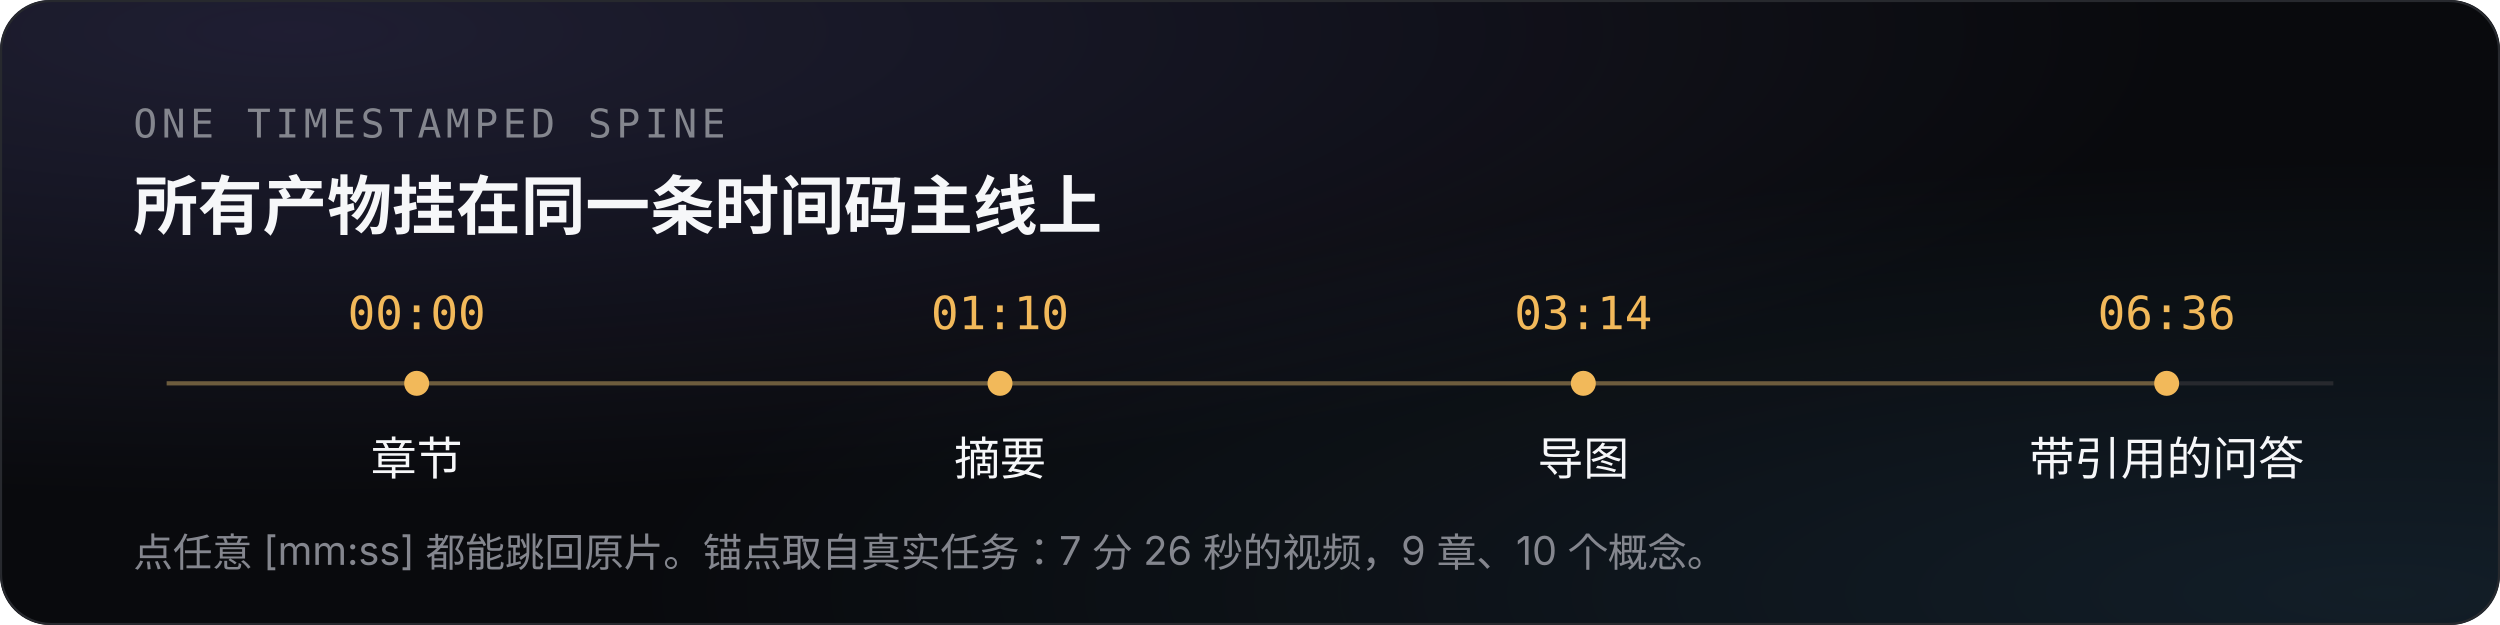
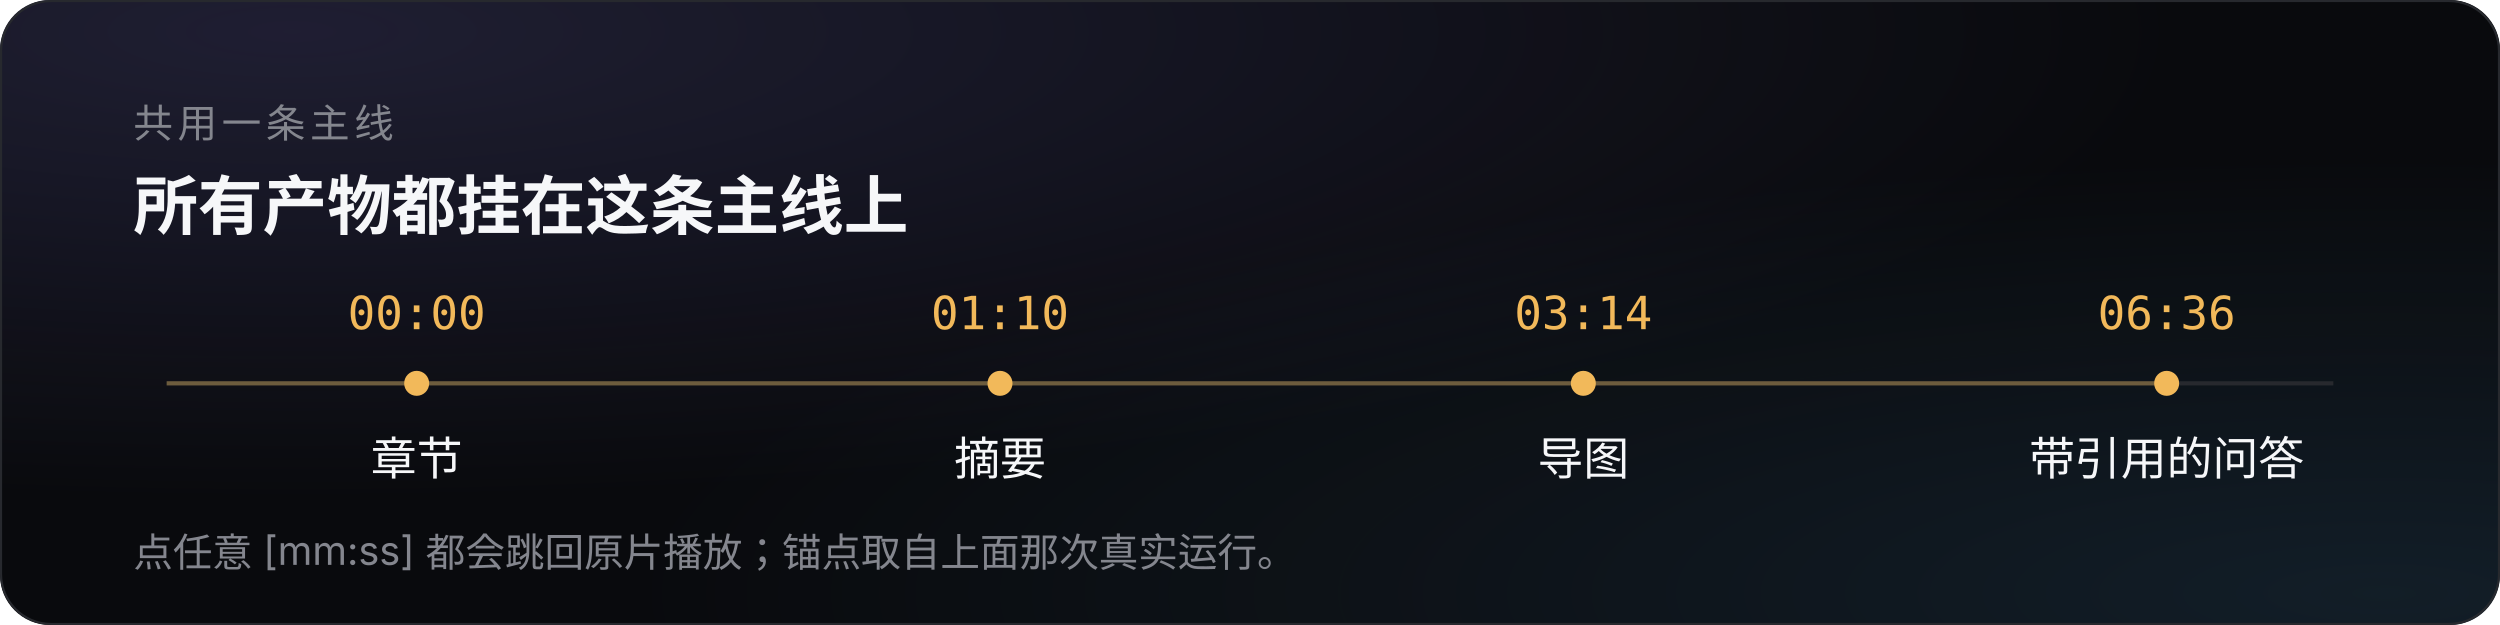
<svg xmlns="http://www.w3.org/2000/svg" width="1200" height="300" viewBox="0 0 1200 300" role="img" aria-labelledby="spineTitle spineDesc">
  <defs>
    <radialGradient id="auroraA" cx="0.12" cy="0.05" r="0.75">
      <stop offset="0" stop-color="#9087f6" stop-opacity="0.16" />
      <stop offset="1" stop-color="#9087f6" stop-opacity="0" />
    </radialGradient>
    <radialGradient id="auroraB" cx="0.95" cy="0.95" r="0.7">
      <stop offset="0" stop-color="#55aee8" stop-opacity="0.12" />
      <stop offset="1" stop-color="#55aee8" stop-opacity="0" />
    </radialGradient>
  </defs>
  <rect width="1200" height="300" rx="24" fill="#090a0d" />
  <rect width="1200" height="300" rx="24" fill="url(#auroraA)" />
  <rect width="1200" height="300" rx="24" fill="url(#auroraB)" />
  <rect x="0.5" y="0.5" width="1199" height="299" rx="24" fill="none" stroke="#27292e" />
  <g id="heading" font-family="-apple-system, BlinkMacSystemFont, 'Segoe UI', 'PingFang SC', 'Microsoft YaHei UI', sans-serif">
-     <text x="64" y="66" font-size="19" letter-spacing="2.2" fill="#84868e" font-family="ui-monospace, 'SFMono-Regular', Menlo, Consolas, monospace">ONE TIMESTAMPED SPINE</text>
-     <text x="64" y="110" font-size="31" font-weight="600" fill="#f6f7f9">所有产物挂在同一条时间码主线上</text>
+     <text x="64" y="66" font-size="19" letter-spacing="2.2" fill="#84868e" font-family="ui-monospace, 'SFMono-Regular', Menlo, Consolas, monospace">共用一条主线</text>
+     <text x="64" y="110" font-size="31" font-weight="600" fill="#f6f7f9">所有产物都挂在这条主线上</text>
  </g>
  <g id="spine">
    <line x1="80" y1="184" x2="1120" y2="184" stroke="#27292e" stroke-width="2" />
    <line x1="80" y1="184" x2="1040" y2="184" stroke="#f2b95a" stroke-width="2" opacity="0.35" />
    <g font-family="ui-monospace, 'SFMono-Regular', Menlo, Consolas, monospace" font-size="22" fill="#f2b95a" text-anchor="middle">
      <text x="200" y="158">00:00</text>
      <text x="480" y="158">01:10</text>
      <text x="760" y="158">03:14</text>
      <text x="1040" y="158">06:36</text>
    </g>
    <g fill="#f2b95a">
      <circle cx="200" cy="184" r="6" />
      <circle cx="480" cy="184" r="6" />
      <circle cx="760" cy="184" r="6" />
      <circle cx="1040" cy="184" r="6" />
    </g>
    <g font-family="-apple-system, BlinkMacSystemFont, 'Segoe UI', 'PingFang SC', 'Microsoft YaHei UI', sans-serif" font-size="22" fill="#f6f7f9" text-anchor="middle">
      <text x="200" y="228">章节</text>
      <text x="480" y="228">摘要</text>
      <text x="760" y="228">导图</text>
      <text x="1040" y="228">带引用的问答</text>
    </g>
  </g>
  <g font-family="-apple-system, BlinkMacSystemFont, 'Segoe UI', 'PingFang SC', 'Microsoft YaHei UI', sans-serif" font-size="19" fill="#84868e">
-     <text x="64" y="272">点任意 [mm:ss] 都能跳回原片。锚点取自真实任务：7 分 26 秒的视频，9 章、10 个概念。</text>
+     <text x="64" y="272">点任意 [mm:ss] 都会跳回原片播放；锚点取自上面那次真实运行。</text>
  </g>
</svg>
